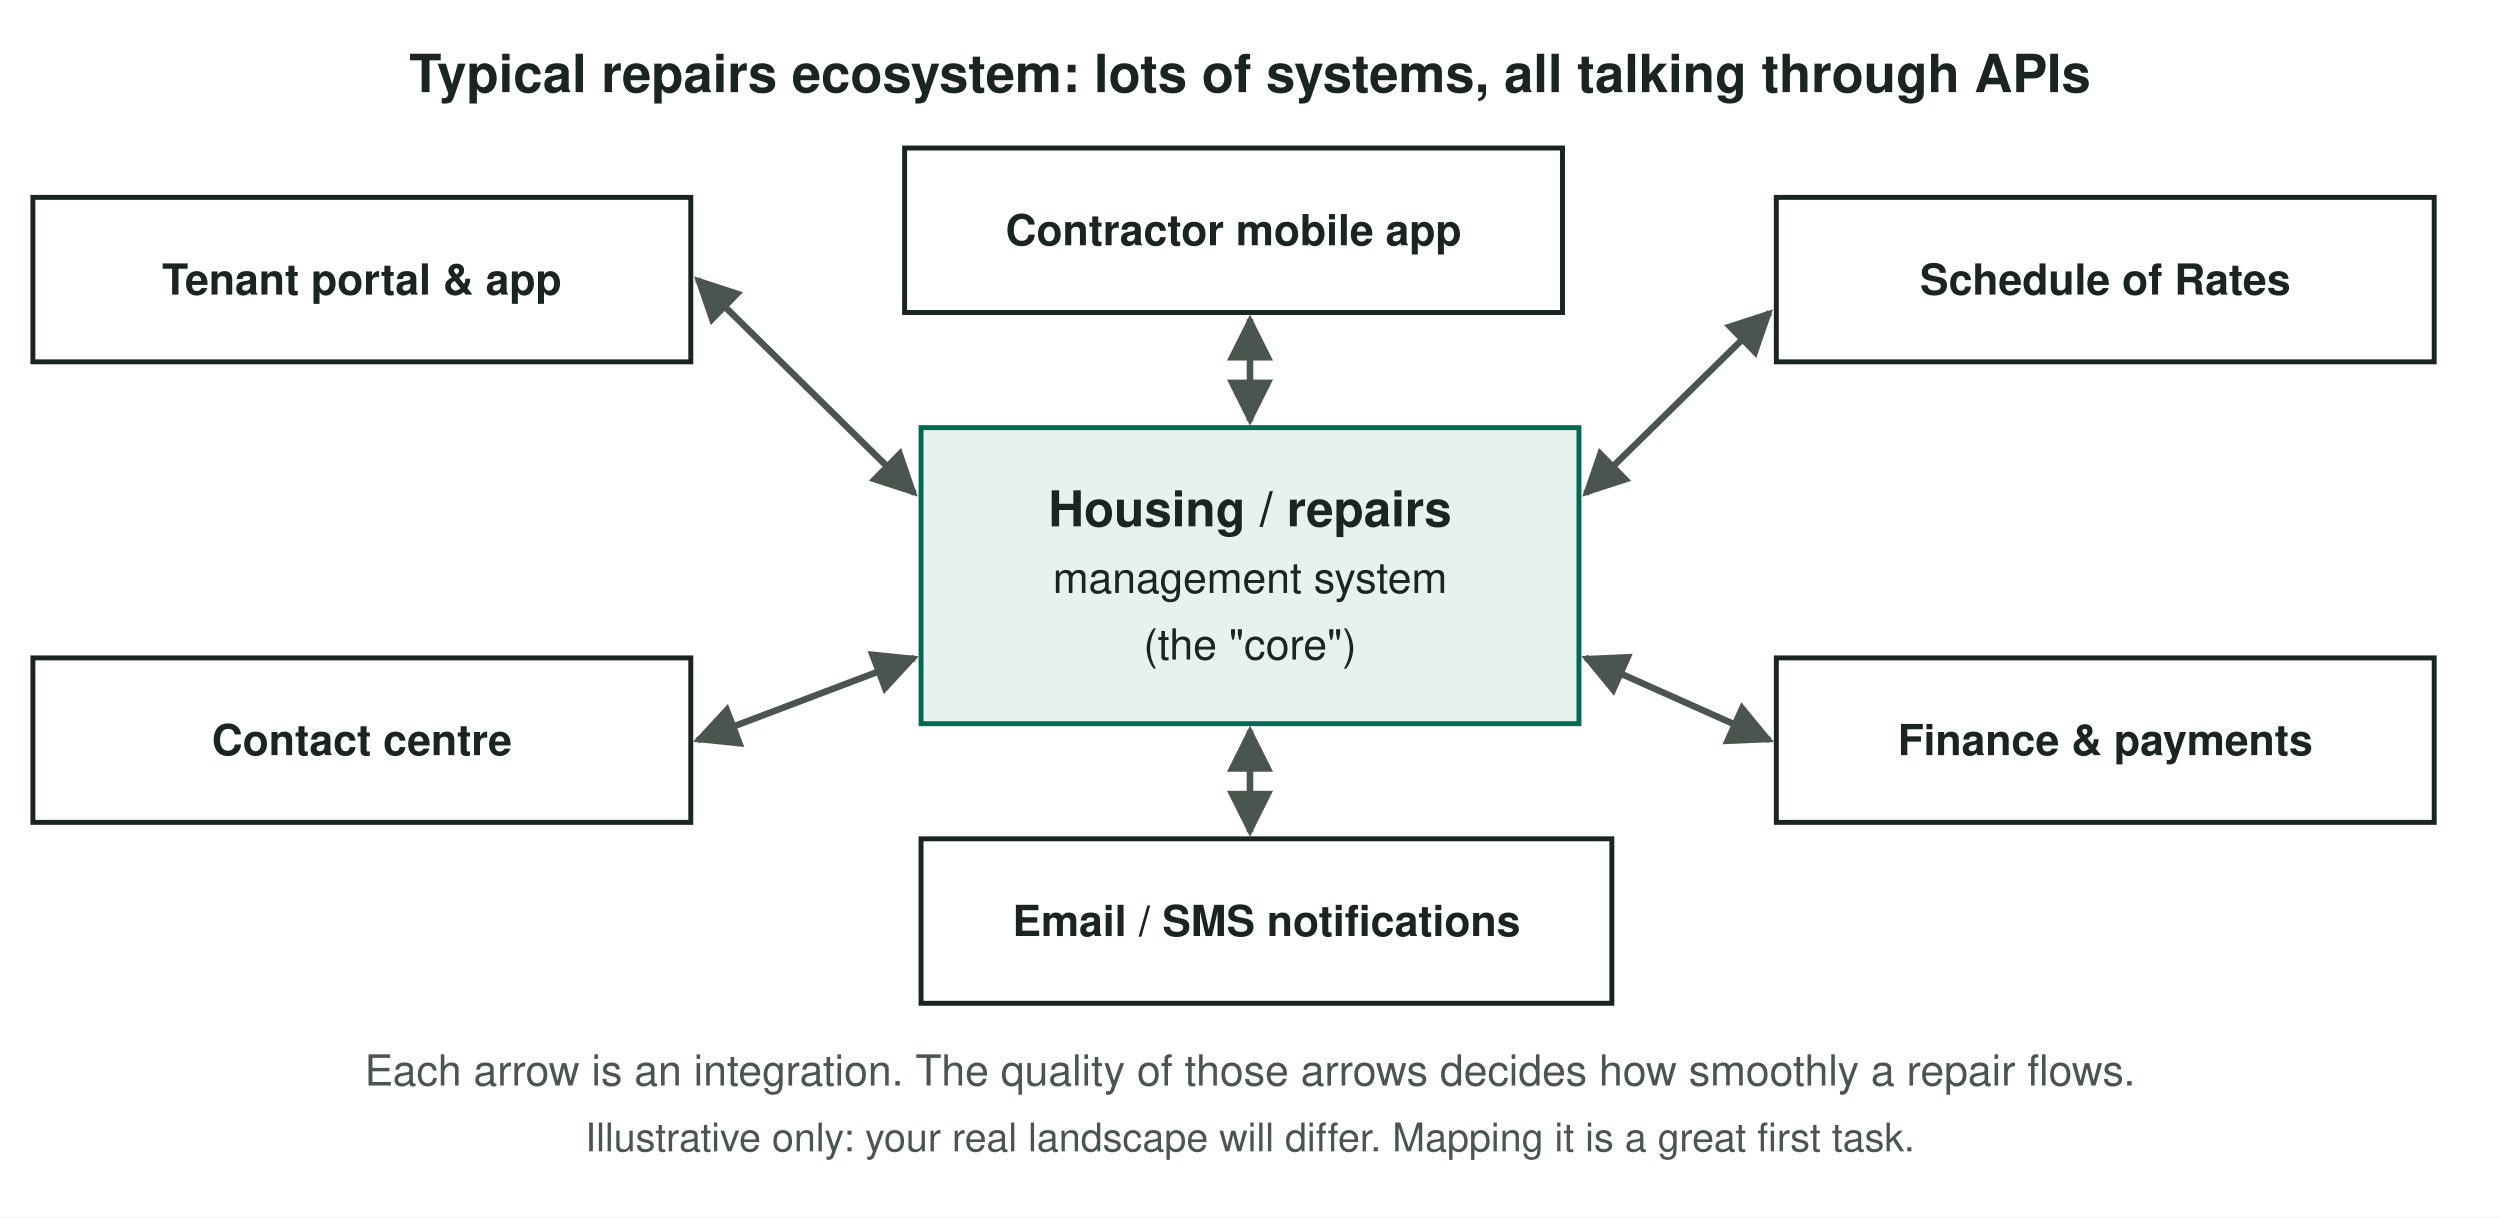
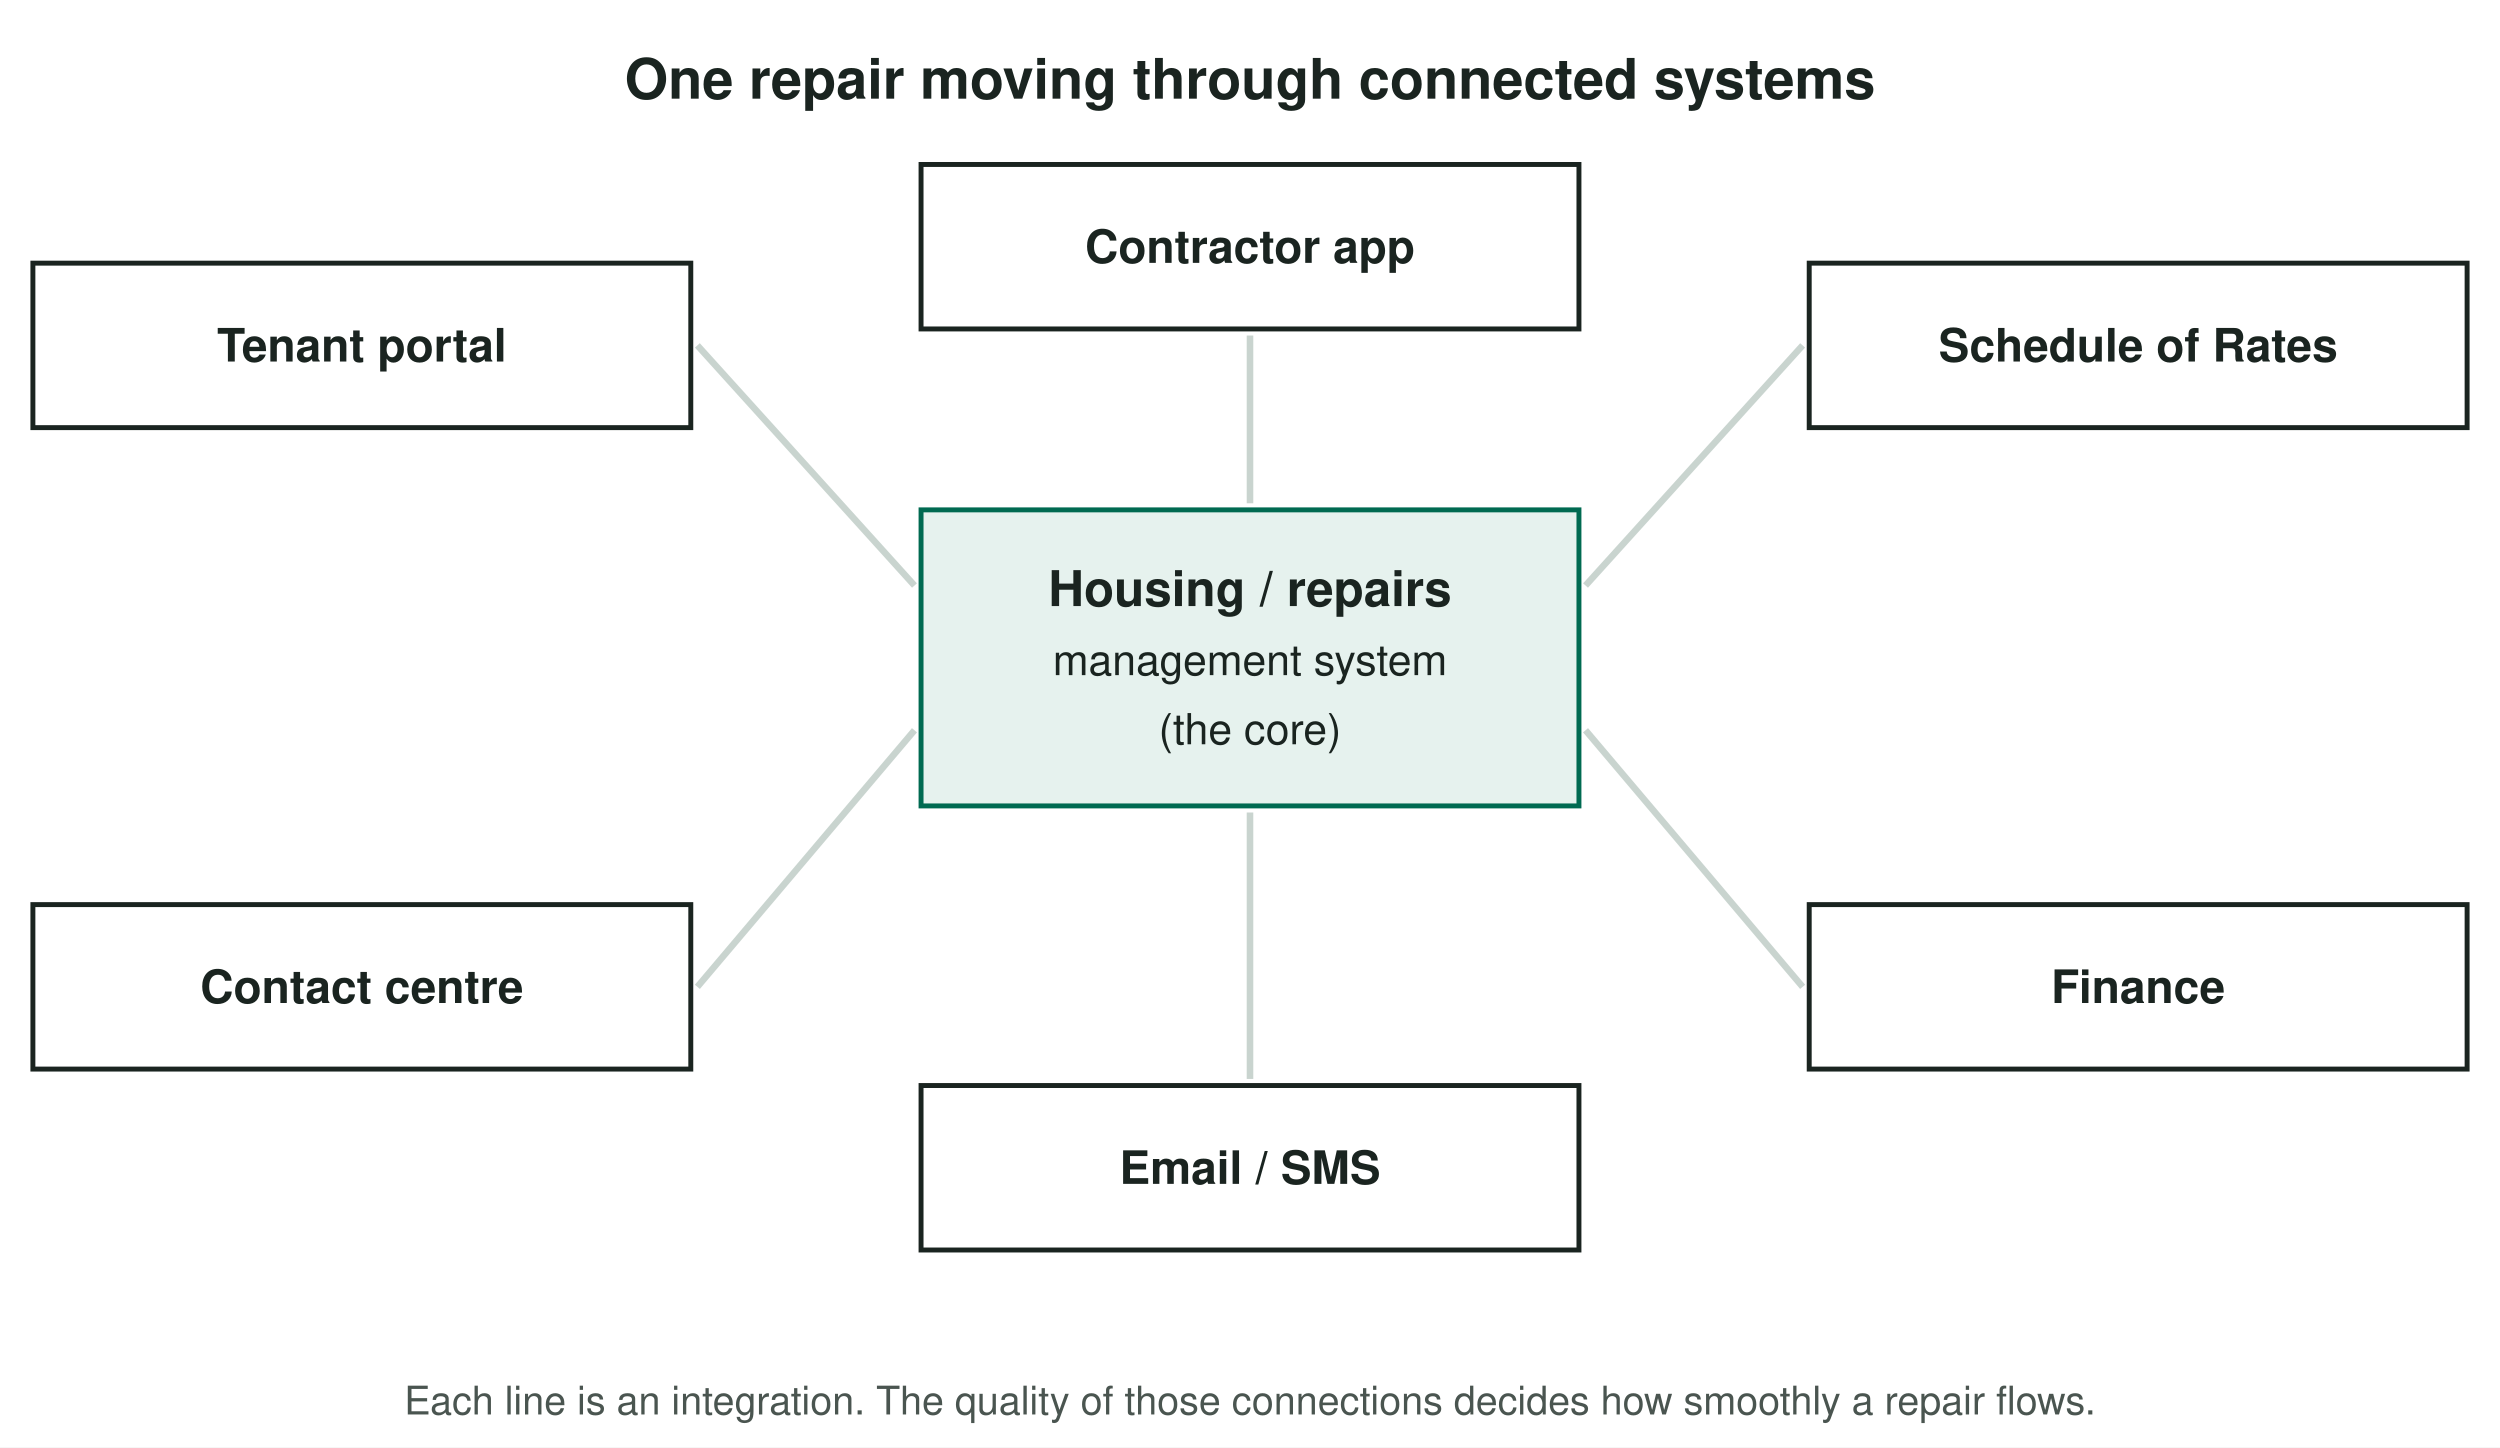
- <svg xmlns="http://www.w3.org/2000/svg" viewBox="0 0 760 370" role="img" aria-label="Repairs systems connected through APIs" font-family="-apple-system,BlinkMacSystemFont,Segoe UI,Helvetica,Arial,sans-serif">
+ <svg xmlns="http://www.w3.org/2000/svg" viewBox="0 0 760 440" role="img" aria-label="A repair flowing between a tenant portal, the housing system, contractor app, rates, finance and notifications">
+   <style>text{font-family:-apple-system,BlinkMacSystemFont,"Segoe UI",Helvetica,Arial,sans-serif}@media (prefers-reduced-motion:reduce){.dot,.hl{display:none}.slot{display:none}.fd{animation:none!important;opacity:1!important}}@keyframes hl1{0%{opacity:0}4%{opacity:0}5.5%{opacity:0.16}17%{opacity:0.16}18.5%{opacity:0}100%{opacity:0}}@keyframes hl2{0%{opacity:0}21%{opacity:0}22.5%{opacity:0.16}33%{opacity:0.16}34.5%{opacity:0}100%{opacity:0}}@keyframes hl3{0%{opacity:0}17%{opacity:0}18.5%{opacity:0.16}21%{opacity:0.16}22.5%{opacity:0}100%{opacity:0}}@keyframes hl4{0%{opacity:0}51%{opacity:0}52.5%{opacity:0.16}61%{opacity:0.16}62.5%{opacity:0}100%{opacity:0}}@keyframes hl5{0%{opacity:0}62%{opacity:0}63.5%{opacity:0.16}73%{opacity:0.16}74.5%{opacity:0}100%{opacity:0}}@keyframes hl6{0%{opacity:0}75%{opacity:0}76.5%{opacity:0.16}87%{opacity:0.16}88.5%{opacity:0}100%{opacity:0}}@keyframes mv7{0%{opacity:0;transform:translate(212px,105px)}4.95%{opacity:0;transform:translate(212px,105px)}5%{opacity:1;transform:translate(212px,105px)}17%{opacity:1;transform:translate(278px,178px)}17.8%{opacity:0;transform:translate(278px,178px)}100%{opacity:0;transform:translate(278px,178px)}}@keyframes mv8{0%{opacity:0;transform:translate(380px,153px)}20.95%{opacity:0;transform:translate(380px,153px)}21%{opacity:1;transform:translate(380px,153px)}33%{opacity:1;transform:translate(380px,102px)}33.8%{opacity:0;transform:translate(380px,102px)}100%{opacity:0;transform:translate(380px,102px)}}@keyframes mv9{0%{opacity:0;transform:translate(380px,102px)}36.95%{opacity:0;transform:translate(380px,102px)}37%{opacity:1;transform:translate(380px,102px)}49%{opacity:1;transform:translate(380px,153px)}49.8%{opacity:0;transform:translate(380px,153px)}100%{opacity:0;transform:translate(380px,153px)}}@keyframes mv10{0%{opacity:0;transform:translate(482px,178px)}51.95%{opacity:0;transform:translate(482px,178px)}52%{opacity:1;transform:translate(482px,178px)}60%{opacity:1;transform:translate(548px,105px)}60.8%{opacity:0;transform:translate(548px,105px)}100%{opacity:0;transform:translate(548px,105px)}}@keyframes mv11{0%{opacity:0;transform:translate(482px,222px)}62.95%{opacity:0;transform:translate(482px,222px)}63%{opacity:1;transform:translate(482px,222px)}72%{opacity:1;transform:translate(548px,300px)}72.8%{opacity:0;transform:translate(548px,300px)}100%{opacity:0;transform:translate(548px,300px)}}@keyframes mv12{0%{opacity:0;transform:translate(380px,247px)}75.95%{opacity:0;transform:translate(380px,247px)}76%{opacity:1;transform:translate(380px,247px)}86%{opacity:1;transform:translate(380px,328px)}86.8%{opacity:0;transform:translate(380px,328px)}100%{opacity:0;transform:translate(380px,328px)}}@keyframes lb13{0%{opacity:0}3%{opacity:0}4%{opacity:1}19%{opacity:1}20%{opacity:0}100%{opacity:0}}@keyframes lb14{0%{opacity:0}20%{opacity:0}21%{opacity:1}35%{opacity:1}36%{opacity:0}100%{opacity:0}}@keyframes lb15{0%{opacity:0}36%{opacity:0}37%{opacity:1}50%{opacity:1}51%{opacity:0}100%{opacity:0}}@keyframes lb16{0%{opacity:0}51%{opacity:0}52%{opacity:1}62%{opacity:1}63%{opacity:0}100%{opacity:0}}@keyframes lb17{0%{opacity:0}63%{opacity:0}64%{opacity:1}74%{opacity:1}75%{opacity:0}100%{opacity:0}}@keyframes lb18{0%{opacity:0}75%{opacity:0}76%{opacity:1}90%{opacity:1}91%{opacity:0}100%{opacity:0}}</style>
  <defs>
-     <marker id="a" viewBox="0 0 10 10" refX="9" refY="5" markerWidth="7" markerHeight="7" orient="auto-start-reverse">
+     <marker id="ah" viewBox="0 0 10 10" refX="9" refY="5" markerWidth="7" markerHeight="7" orient="auto">
      <path d="M0 0L10 5L0 10z" fill="#4a5550" />
    </marker>
  </defs>
-   <rect width="760" height="370" fill="#fff" />
-   <text x="380" y="28" text-anchor="middle" font-size="16" font-weight="700" fill="#1a2420">Typical repairs ecosystem: lots of systems, all talking through APIs</text>
-   <rect x="280" y="130" width="200" height="90" rx="0" fill="#e6f2ee" stroke="#006A51" stroke-width="1.5" />
-   <text x="380.0" y="160.0" text-anchor="middle" font-size="15" font-weight="700" fill="#1a2420">Housing / repairs</text>
-   <text x="380.0" y="180.25" text-anchor="middle" font-size="13" font-weight="400" fill="#1a2420">management system</text>
-   <text x="380.0" y="200.5" text-anchor="middle" font-size="13" font-weight="400" fill="#1a2420">(the "core")</text>
-   <rect x="10" y="60" width="200" height="50" rx="0" fill="#fff" stroke="#1a2420" stroke-width="1.5" />
-   <text x="110.0" y="89.55" text-anchor="middle" font-size="13" font-weight="700" fill="#1a2420">Tenant portal &amp; app</text>
-   <rect x="10" y="200" width="200" height="50" rx="0" fill="#fff" stroke="#1a2420" stroke-width="1.5" />
-   <text x="110.0" y="229.55" text-anchor="middle" font-size="13" font-weight="700" fill="#1a2420">Contact centre</text>
-   <rect x="275" y="45" width="200" height="50" rx="0" fill="#fff" stroke="#1a2420" stroke-width="1.5" />
-   <text x="375.0" y="74.55" text-anchor="middle" font-size="13" font-weight="700" fill="#1a2420">Contractor mobile app</text>
-   <rect x="540" y="60" width="200" height="50" rx="0" fill="#fff" stroke="#1a2420" stroke-width="1.5" />
-   <text x="640.0" y="89.55" text-anchor="middle" font-size="13" font-weight="700" fill="#1a2420">Schedule of Rates</text>
-   <rect x="540" y="200" width="200" height="50" rx="0" fill="#fff" stroke="#1a2420" stroke-width="1.5" />
-   <text x="640.0" y="229.55" text-anchor="middle" font-size="13" font-weight="700" fill="#1a2420">Finance &amp; payments</text>
-   <rect x="280" y="255" width="210" height="50" rx="0" fill="#fff" stroke="#1a2420" stroke-width="1.5" />
-   <text x="385.0" y="284.55" text-anchor="middle" font-size="13" font-weight="700" fill="#1a2420">Email / SMS notifications</text>
-   <line x1="212" y1="85" x2="278" y2="150" stroke="#4a5550" stroke-width="2" marker-end="url(#a)" marker-start="url(#a)" />
-   <line x1="212" y1="225" x2="278" y2="200" stroke="#4a5550" stroke-width="2" marker-end="url(#a)" marker-start="url(#a)" />
-   <line x1="380" y1="97" x2="380" y2="128" stroke="#4a5550" stroke-width="2" marker-end="url(#a)" marker-start="url(#a)" />
-   <line x1="482" y1="150" x2="538" y2="95" stroke="#4a5550" stroke-width="2" marker-end="url(#a)" marker-start="url(#a)" />
-   <line x1="482" y1="200" x2="538" y2="225" stroke="#4a5550" stroke-width="2" marker-end="url(#a)" marker-start="url(#a)" />
-   <line x1="380" y1="222" x2="380" y2="253" stroke="#4a5550" stroke-width="2" marker-end="url(#a)" marker-start="url(#a)" />
-   <text x="380" y="330" text-anchor="middle" font-size="13" font-weight="400" fill="#4a5550">Each arrow is an integration. The quality of those arrows decides how smoothly a repair flows.</text>
-   <text x="380" y="350" text-anchor="middle" font-size="12" font-weight="400" fill="#4a5550">Illustrative only: your real landscape will differ. Mapping it is a great first task.</text>
+   <rect width="760" height="440" fill="#fff" />
+   <text x="380.0" y="30" text-anchor="middle" font-size="17" font-weight="700" fill="#1a2420">One repair moving through connected systems</text>
+   <polyline points="212,105 278,178" fill="none" stroke="#c9d4cf" stroke-width="2" />
+   <polyline points="212,300 278,222" fill="none" stroke="#c9d4cf" stroke-width="2" />
+   <polyline points="380,102 380,153" fill="none" stroke="#c9d4cf" stroke-width="2" />
+   <polyline points="548,105 482,178" fill="none" stroke="#c9d4cf" stroke-width="2" />
+   <polyline points="548,300 482,222" fill="none" stroke="#c9d4cf" stroke-width="2" />
+   <polyline points="380,328 380,247" fill="none" stroke="#c9d4cf" stroke-width="2" />
+   <rect x="280" y="155" width="200" height="90" fill="#e6f2ee" stroke="#006A51" stroke-width="1.5" />
+   <text x="380.0" y="184.25" text-anchor="middle" font-size="15" font-weight="700" fill="#1a2420">Housing / repairs</text>
+   <text x="380.0" y="205.25" text-anchor="middle" font-size="13" font-weight="400" fill="#1a2420">management system</text>
+   <text x="380.0" y="226.25" text-anchor="middle" font-size="13" font-weight="400" fill="#1a2420">(the core)</text>
+   <rect x="10" y="80" width="200" height="50" fill="#fff" stroke="#1a2420" stroke-width="1.5" />
+   <text x="110.0" y="109.9" text-anchor="middle" font-size="14" font-weight="700" fill="#1a2420">Tenant portal</text>
+   <rect x="10" y="275" width="200" height="50" fill="#fff" stroke="#1a2420" stroke-width="1.5" />
+   <text x="110.0" y="304.9" text-anchor="middle" font-size="14" font-weight="700" fill="#1a2420">Contact centre</text>
+   <rect x="280" y="50" width="200" height="50" fill="#fff" stroke="#1a2420" stroke-width="1.5" />
+   <text x="380.0" y="79.9" text-anchor="middle" font-size="14" font-weight="700" fill="#1a2420">Contractor app</text>
+   <rect x="550" y="80" width="200" height="50" fill="#fff" stroke="#1a2420" stroke-width="1.5" />
+   <text x="650.0" y="109.9" text-anchor="middle" font-size="14" font-weight="700" fill="#1a2420">Schedule of Rates</text>
+   <rect x="550" y="275" width="200" height="50" fill="#fff" stroke="#1a2420" stroke-width="1.5" />
+   <text x="650.0" y="304.9" text-anchor="middle" font-size="14" font-weight="700" fill="#1a2420">Finance</text>
+   <rect x="280" y="330" width="200" height="50" fill="#fff" stroke="#1a2420" stroke-width="1.5" />
+   <text x="380.0" y="359.9" text-anchor="middle" font-size="14" font-weight="700" fill="#1a2420">Email / SMS</text>
+   <rect class="hl" x="10" y="80" width="200" height="50" fill="#006A51" style="opacity:0;animation:hl1 14s linear infinite" />
+   <rect class="hl" x="280" y="50" width="200" height="50" fill="#006A51" style="opacity:0;animation:hl2 14s linear infinite" />
+   <rect class="hl" x="280" y="155" width="200" height="90" fill="#006A51" style="opacity:0;animation:hl3 14s linear infinite" />
+   <rect class="hl" x="550" y="80" width="200" height="50" fill="#006A51" style="opacity:0;animation:hl4 14s linear infinite" />
+   <rect class="hl" x="550" y="275" width="200" height="50" fill="#006A51" style="opacity:0;animation:hl5 14s linear infinite" />
+   <rect class="hl" x="280" y="330" width="200" height="50" fill="#006A51" style="opacity:0;animation:hl6 14s linear infinite" />
+   <g class="dot" style="opacity:0;animation:mv7 14s linear infinite">
+     <rect x="-7.0" y="-7.0" width="14" height="14" fill="#006A51" />
+   </g>
+   <g class="dot" style="opacity:0;animation:mv8 14s linear infinite">
+     <rect x="-7.0" y="-7.0" width="14" height="14" fill="#006A51" />
+   </g>
+   <g class="dot" style="opacity:0;animation:mv9 14s linear infinite">
+     <rect x="-7.0" y="-7.0" width="14" height="14" fill="#1a2420" />
+   </g>
+   <g class="dot" style="opacity:0;animation:mv10 14s linear infinite">
+     <rect x="-7.0" y="-7.0" width="14" height="14" fill="#006A51" />
+   </g>
+   <g class="dot" style="opacity:0;animation:mv11 14s linear infinite">
+     <rect x="-7.0" y="-7.0" width="14" height="14" fill="#006A51" />
+   </g>
+   <g class="dot" style="opacity:0;animation:mv12 14s linear infinite">
+     <rect x="-7.0" y="-7.0" width="14" height="14" fill="#1a2420" />
+   </g>
+   <text class="lab slot" x="380" y="405" text-anchor="middle" font-size="14" font-weight="700" fill="#006A51" style="opacity:0;animation:lb13 14s linear infinite">1. A tenant reports a leak through the portal</text>
+   <text class="lab slot" x="380" y="405" text-anchor="middle" font-size="14" font-weight="700" fill="#006A51" style="opacity:0;animation:lb14 14s linear infinite">2. The job is sent to the contractor's app</text>
+   <text class="lab slot" x="380" y="405" text-anchor="middle" font-size="14" font-weight="700" fill="#1a2420" style="opacity:0;animation:lb15 14s linear infinite">3. The operative marks it complete</text>
+   <text class="lab slot" x="380" y="405" text-anchor="middle" font-size="14" font-weight="700" fill="#006A51" style="opacity:0;animation:lb16 14s linear infinite">4. The price is checked against the Schedule of Rates</text>
+   <text class="lab slot" x="380" y="405" text-anchor="middle" font-size="14" font-weight="700" fill="#006A51" style="opacity:0;animation:lb17 14s linear infinite">5. Payment is approved and sent to finance</text>
+   <text class="lab slot" x="380" y="405" text-anchor="middle" font-size="14" font-weight="700" fill="#1a2420" style="opacity:0;animation:lb18 14s linear infinite">6. The tenant is told it is fixed</text>
+   <text x="380" y="430" text-anchor="middle" font-size="12" font-weight="400" fill="#4a5550">Each line is an integration. The quality of those connections decides how smoothly a repair flows.</text>
</svg>
